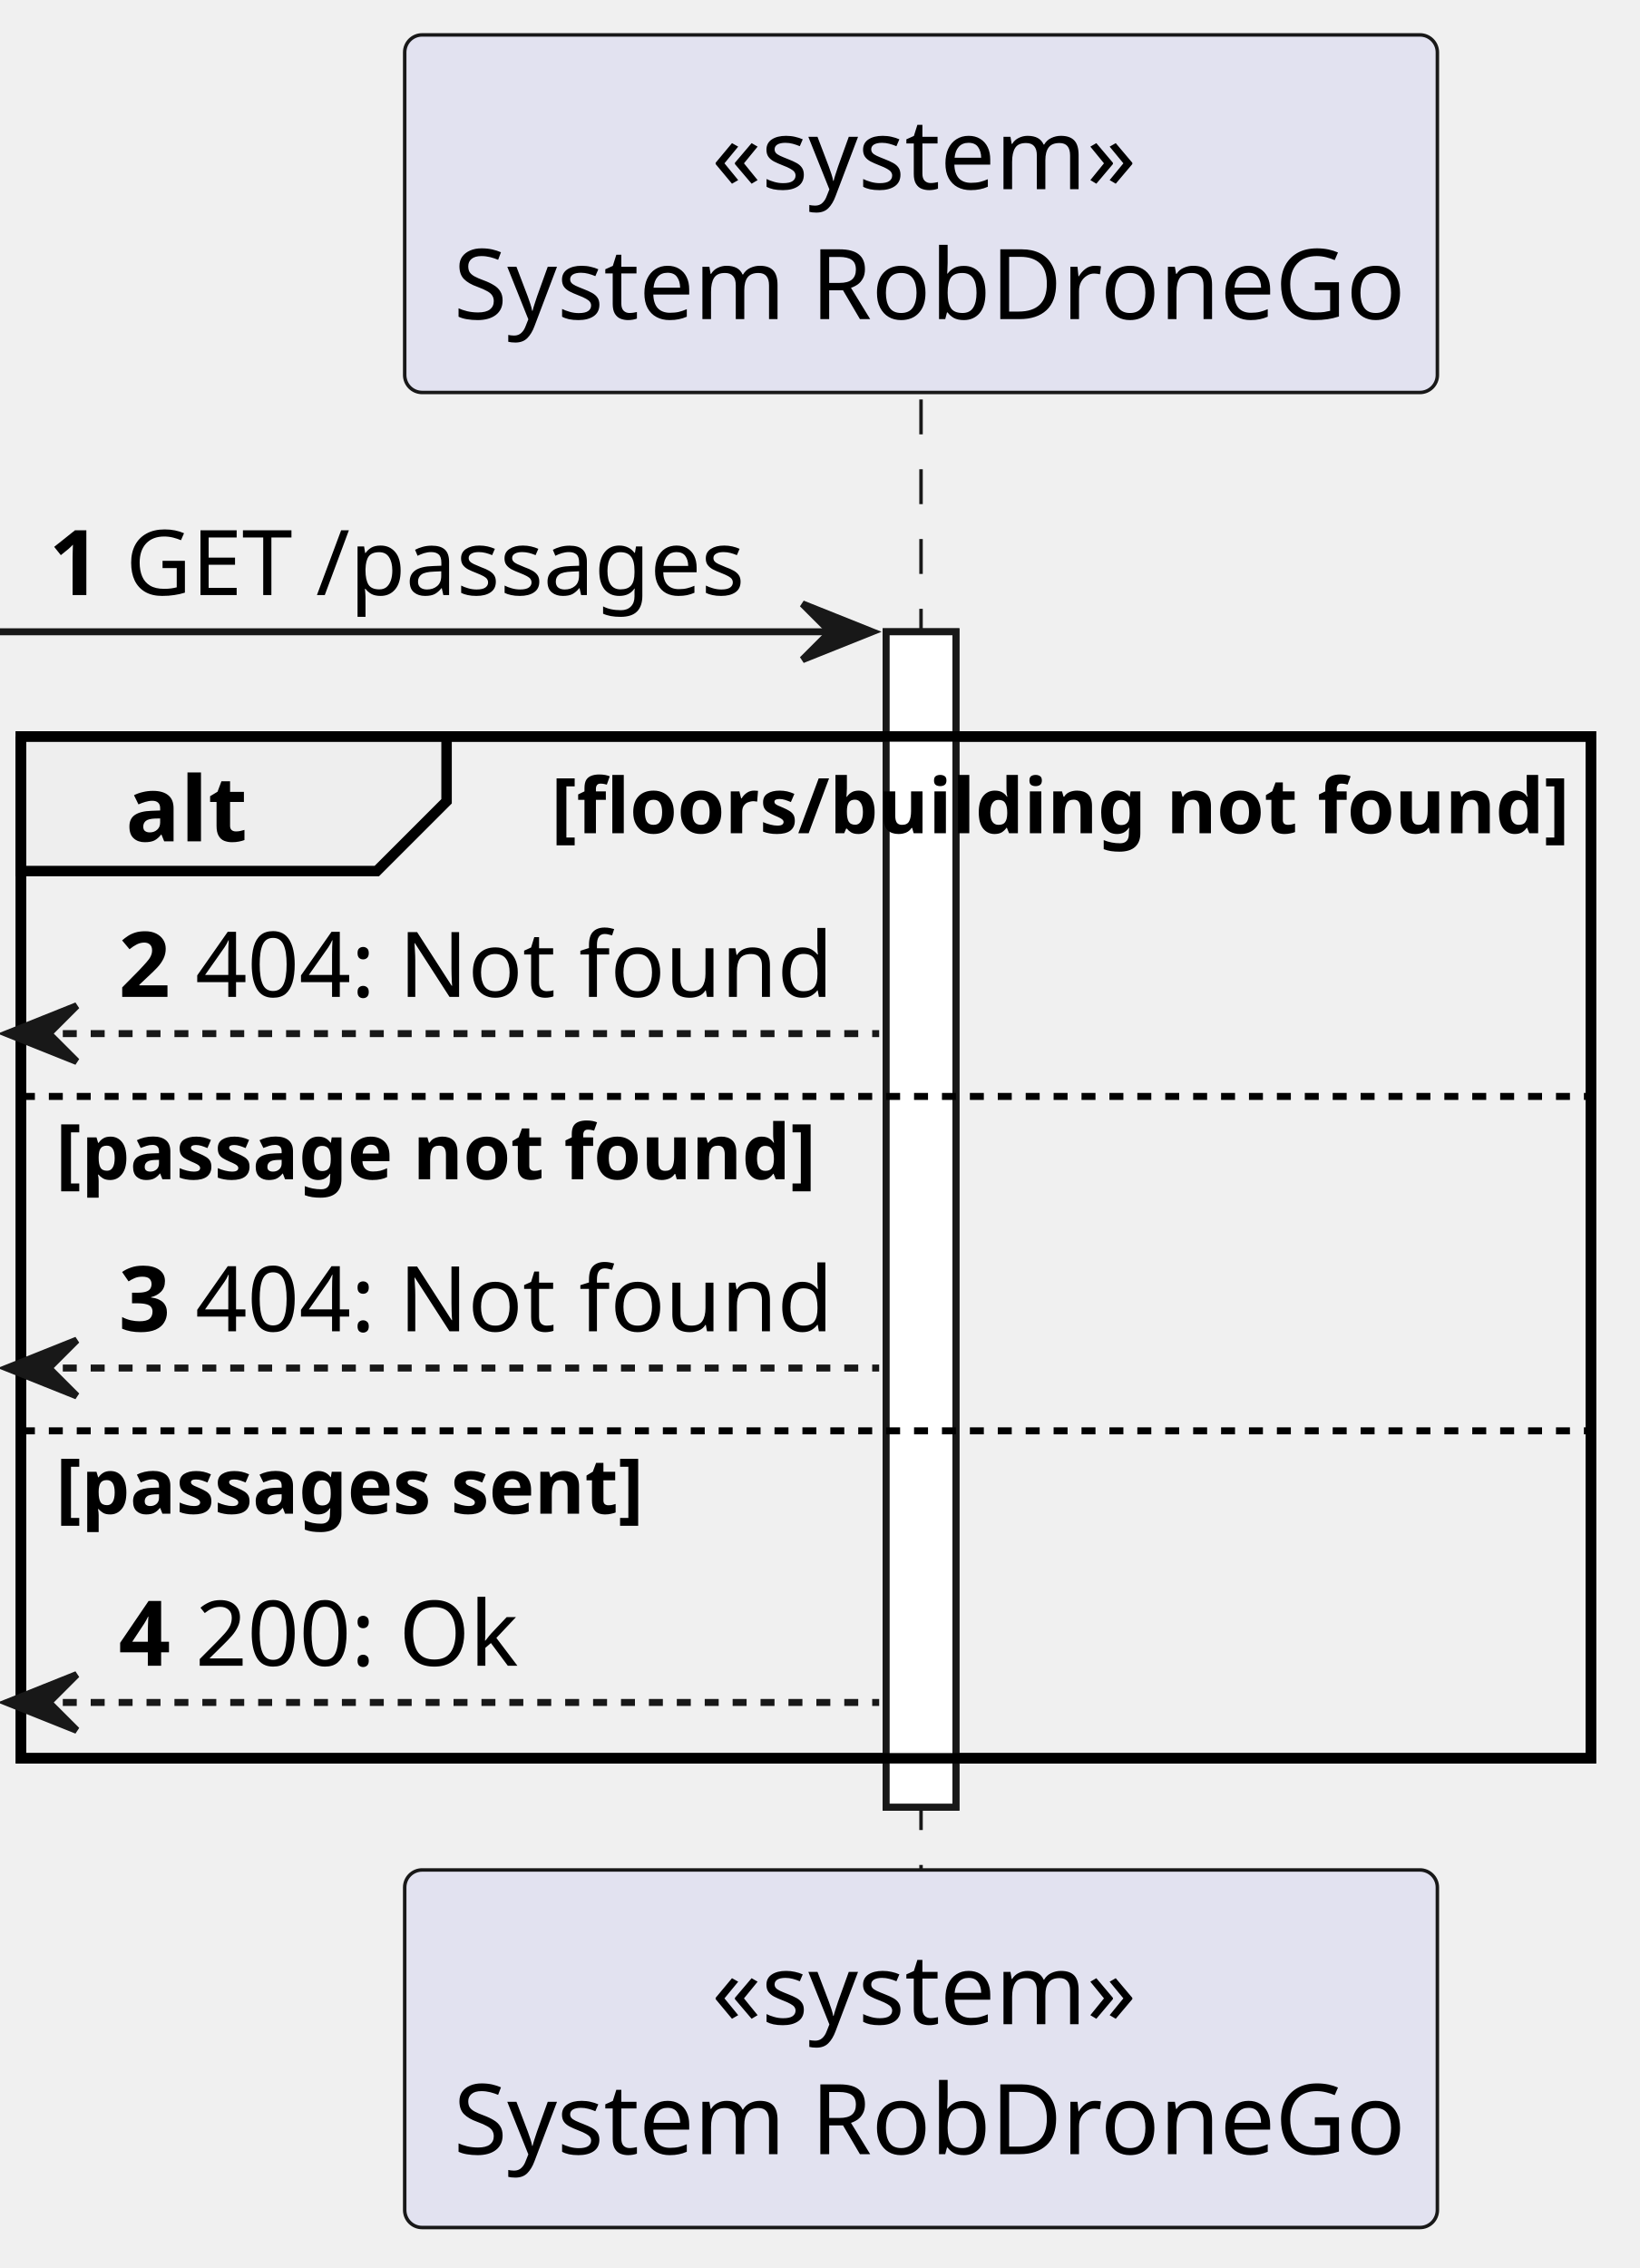
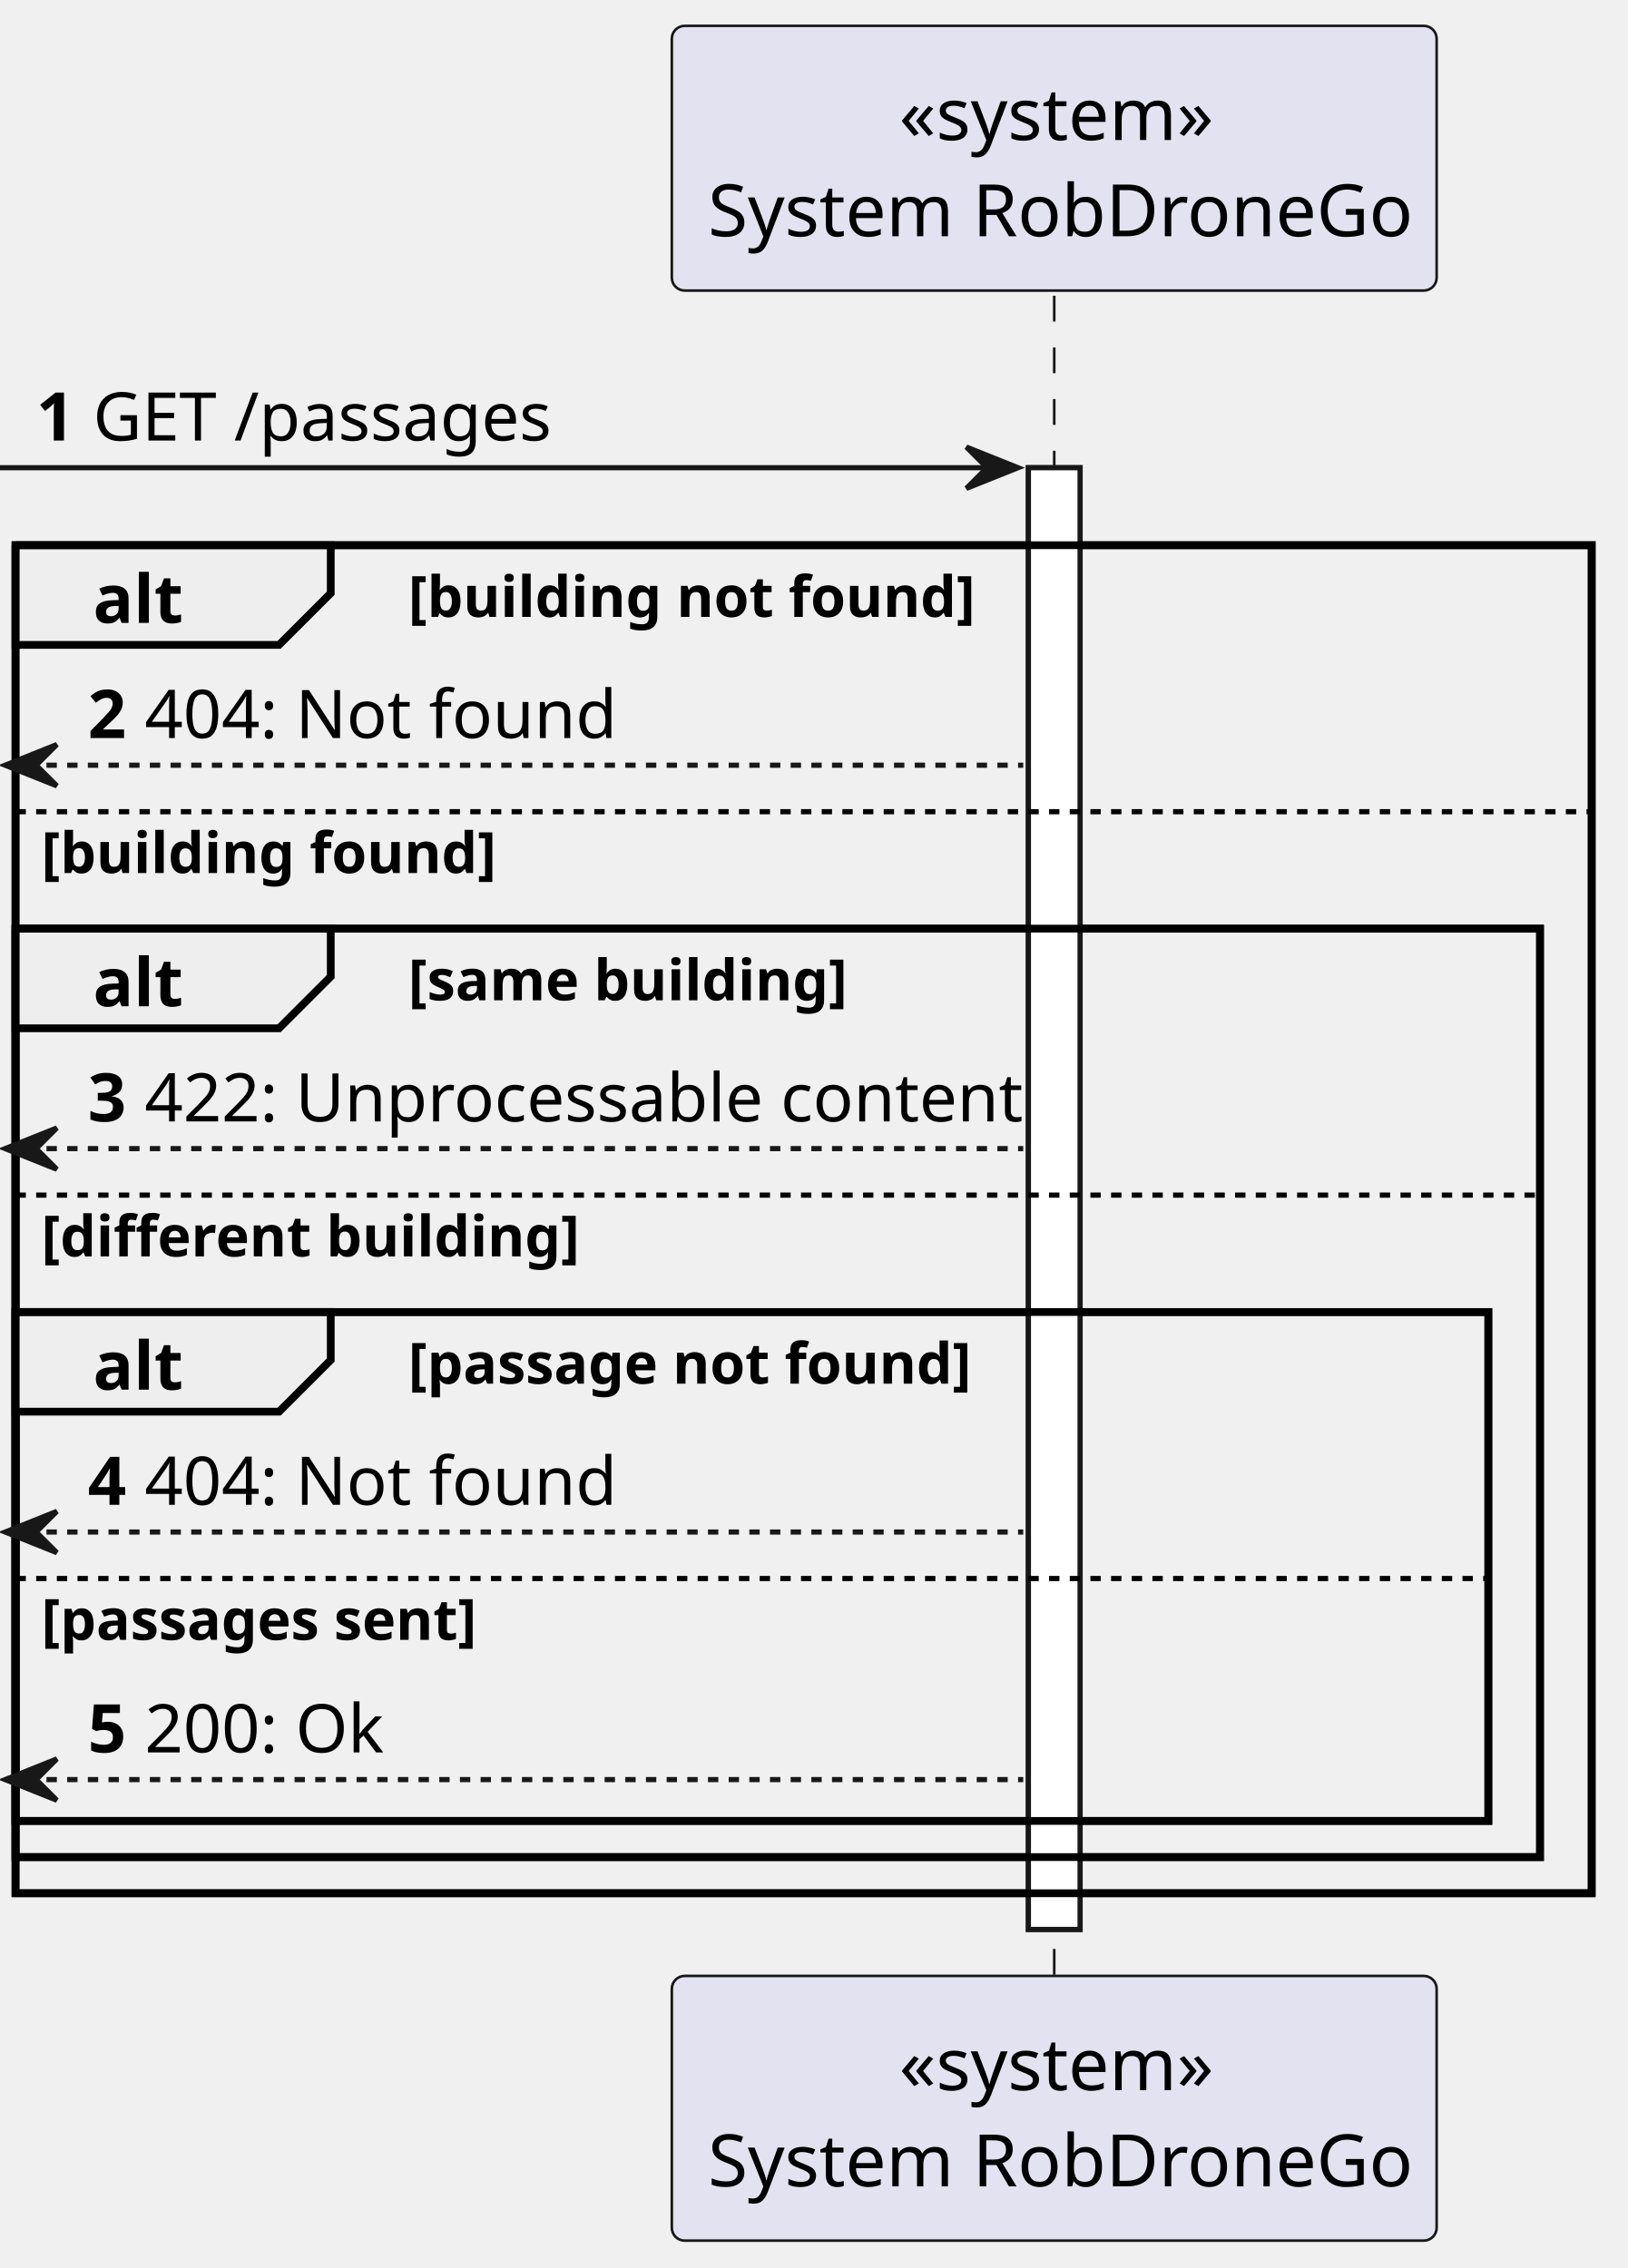
- <svg xmlns="http://www.w3.org/2000/svg" contentStyleType="text/css" height="325px" preserveAspectRatio="none" style="width:235px;height:325px;background:#FFFFFF;" version="1.1" viewBox="0 0 235 325" width="235px" zoomAndPan="magnify">
+ <svg xmlns="http://www.w3.org/2000/svg" contentStyleType="text/css" height="439px" preserveAspectRatio="none" style="width:315px;height:439px;background:#FFFFFF;" version="1.1" viewBox="0 0 315 439" width="315px" zoomAndPan="magnify">
  <defs />
  <g>
-     <rect fill="#FFFFFF" height="168.426" style="stroke:#181818;stroke-width:1.0;" width="10" x="127" y="90.533" />
-     <rect fill="none" height="146.426" style="stroke:#000000;stroke-width:1.5;" width="225" x="3" y="105.533" />
-     <line style="stroke:#181818;stroke-width:0.5;stroke-dasharray:5.0,5.0;" x1="132" x2="132" y1="57.242" y2="268.959" />
-     <rect fill="#E2E2F0" height="51.242" rx="2.5" ry="2.5" style="stroke:#181818;stroke-width:0.5;" width="148" x="58" y="5" />
-     <text fill="#000000" font-family="sans-serif" font-size="14" lengthAdjust="spacing" textLength="60" x="102" y="27.107">«system»</text>
-     <text fill="#000000" font-family="sans-serif" font-size="14" lengthAdjust="spacing" textLength="134" x="65" y="45.728">System RobDroneGo</text>
-     <rect fill="#E2E2F0" height="51.242" rx="2.5" ry="2.5" style="stroke:#181818;stroke-width:0.5;" width="148" x="58" y="267.959" />
-     <text fill="#000000" font-family="sans-serif" font-size="14" lengthAdjust="spacing" textLength="60" x="102" y="290.066">«system»</text>
-     <text fill="#000000" font-family="sans-serif" font-size="14" lengthAdjust="spacing" textLength="134" x="65" y="308.688">System RobDroneGo</text>
-     <rect fill="#FFFFFF" height="168.426" style="stroke:#181818;stroke-width:1.0;" width="10" x="127" y="90.533" />
-     <polygon fill="#181818" points="115,86.533,125,90.533,115,94.533,119,90.533" style="stroke:#181818;stroke-width:1.0;" />
-     <line style="stroke:#181818;stroke-width:1.0;" x1="0" x2="121" y1="90.533" y2="90.533" />
+     <rect fill="#FFFFFF" height="282.93" style="stroke:#181818;stroke-width:1.0;" width="10" x="199" y="90.533" />
+     <rect fill="none" height="260.93" style="stroke:#000000;stroke-width:1.5;" width="305" x="3" y="105.533" />
+     <rect fill="none" height="179.717" style="stroke:#000000;stroke-width:1.5;" width="295" x="3" y="179.746" />
+     <rect fill="none" height="98.504" style="stroke:#000000;stroke-width:1.5;" width="285" x="3" y="253.959" />
+     <line style="stroke:#181818;stroke-width:0.5;stroke-dasharray:5.0,5.0;" x1="204" x2="204" y1="57.242" y2="383.463" />
+     <rect fill="#E2E2F0" height="51.242" rx="2.5" ry="2.5" style="stroke:#181818;stroke-width:0.5;" width="148" x="130" y="5" />
+     <text fill="#000000" font-family="sans-serif" font-size="14" lengthAdjust="spacing" textLength="60" x="174" y="27.107">«system»</text>
+     <text fill="#000000" font-family="sans-serif" font-size="14" lengthAdjust="spacing" textLength="134" x="137" y="45.728">System RobDroneGo</text>
+     <rect fill="#E2E2F0" height="51.242" rx="2.5" ry="2.5" style="stroke:#181818;stroke-width:0.5;" width="148" x="130" y="382.463" />
+     <text fill="#000000" font-family="sans-serif" font-size="14" lengthAdjust="spacing" textLength="60" x="174" y="404.57">«system»</text>
+     <text fill="#000000" font-family="sans-serif" font-size="14" lengthAdjust="spacing" textLength="134" x="137" y="423.191">System RobDroneGo</text>
+     <rect fill="#FFFFFF" height="282.93" style="stroke:#181818;stroke-width:1.0;" width="10" x="199" y="90.533" />
+     <polygon fill="#181818" points="187,86.533,197,90.533,187,94.533,191,90.533" style="stroke:#181818;stroke-width:1.0;" />
+     <line style="stroke:#181818;stroke-width:1.0;" x1="0" x2="193" y1="90.533" y2="90.533" />
    <text fill="#000000" font-family="sans-serif" font-size="13" font-weight="bold" lengthAdjust="spacing" textLength="7" x="7" y="85.27">1</text>
    <text fill="#000000" font-family="sans-serif" font-size="13" lengthAdjust="spacing" textLength="90" x="18" y="85.27">GET /passages</text>
    <path d="M3,105.533 L64,105.533 L64,114.824 L54,124.824 L3,124.824 L3,105.533 " fill="#EEEEEE" style="stroke:#000000;stroke-width:1.5;" />
-     <rect fill="none" height="146.426" style="stroke:#000000;stroke-width:1.5;" width="225" x="3" y="105.533" />
+     <rect fill="none" height="260.93" style="stroke:#000000;stroke-width:1.5;" width="305" x="3" y="105.533" />
    <text fill="#000000" font-family="sans-serif" font-size="13" font-weight="bold" lengthAdjust="spacing" textLength="16" x="18" y="120.561">alt</text>
-     <text fill="#000000" font-family="sans-serif" font-size="11" font-weight="bold" lengthAdjust="spacing" textLength="144" x="79" y="119.403">[floors/building not found]</text>
+     <text fill="#000000" font-family="sans-serif" font-size="11" font-weight="bold" lengthAdjust="spacing" textLength="108" x="79" y="119.403">[building not found]</text>
    <polygon fill="#181818" points="11,144.115,1,148.115,11,152.115,7,148.115" style="stroke:#181818;stroke-width:1.0;" />
-     <line style="stroke:#181818;stroke-width:1.0;stroke-dasharray:2.0,2.0;" x1="5" x2="126" y1="148.115" y2="148.115" />
+     <line style="stroke:#181818;stroke-width:1.0;stroke-dasharray:2.0,2.0;" x1="5" x2="198" y1="148.115" y2="148.115" />
    <text fill="#000000" font-family="sans-serif" font-size="13" font-weight="bold" lengthAdjust="spacing" textLength="7" x="17" y="142.852">2</text>
    <text fill="#000000" font-family="sans-serif" font-size="13" lengthAdjust="spacing" textLength="84" x="28" y="142.852">404: Not found</text>
-     <line style="stroke:#000000;stroke-width:1.0;stroke-dasharray:2.0,2.0;" x1="3" x2="228" y1="157.115" y2="157.115" />
-     <text fill="#000000" font-family="sans-serif" font-size="11" font-weight="bold" lengthAdjust="spacing" textLength="111" x="8" y="168.985">[passage not found]</text>
-     <polygon fill="#181818" points="11,192.037,1,196.037,11,200.037,7,196.037" style="stroke:#181818;stroke-width:1.0;" />
-     <line style="stroke:#181818;stroke-width:1.0;stroke-dasharray:2.0,2.0;" x1="5" x2="126" y1="196.037" y2="196.037" />
-     <text fill="#000000" font-family="sans-serif" font-size="13" font-weight="bold" lengthAdjust="spacing" textLength="7" x="17" y="190.774">3</text>
-     <text fill="#000000" font-family="sans-serif" font-size="13" lengthAdjust="spacing" textLength="84" x="28" y="190.774">404: Not found</text>
-     <line style="stroke:#000000;stroke-width:1.0;stroke-dasharray:2.0,2.0;" x1="3" x2="228" y1="205.037" y2="205.037" />
-     <text fill="#000000" font-family="sans-serif" font-size="11" font-weight="bold" lengthAdjust="spacing" textLength="90" x="8" y="216.907">[passages sent]</text>
-     <polygon fill="#181818" points="11,239.959,1,243.959,11,247.959,7,243.959" style="stroke:#181818;stroke-width:1.0;" />
-     <line style="stroke:#181818;stroke-width:1.0;stroke-dasharray:2.0,2.0;" x1="5" x2="126" y1="243.959" y2="243.959" />
-     <text fill="#000000" font-family="sans-serif" font-size="13" font-weight="bold" lengthAdjust="spacing" textLength="7" x="17" y="238.696">4</text>
-     <text fill="#000000" font-family="sans-serif" font-size="13" lengthAdjust="spacing" textLength="46" x="28" y="238.696">200: Ok</text>
+     <line style="stroke:#000000;stroke-width:1.0;stroke-dasharray:2.0,2.0;" x1="3" x2="308" y1="157.115" y2="157.115" />
+     <text fill="#000000" font-family="sans-serif" font-size="11" font-weight="bold" lengthAdjust="spacing" textLength="87" x="8" y="168.985">[building found]</text>
+     <path d="M3,179.746 L64,179.746 L64,189.037 L54,199.037 L3,199.037 L3,179.746 " fill="#EEEEEE" style="stroke:#000000;stroke-width:1.5;" />
+     <rect fill="none" height="179.717" style="stroke:#000000;stroke-width:1.5;" width="295" x="3" y="179.746" />
+     <text fill="#000000" font-family="sans-serif" font-size="13" font-weight="bold" lengthAdjust="spacing" textLength="16" x="18" y="194.774">alt</text>
+     <text fill="#000000" font-family="sans-serif" font-size="11" font-weight="bold" lengthAdjust="spacing" textLength="86" x="79" y="193.616">[same building]</text>
+     <polygon fill="#181818" points="11,218.328,1,222.328,11,226.328,7,222.328" style="stroke:#181818;stroke-width:1.0;" />
+     <line style="stroke:#181818;stroke-width:1.0;stroke-dasharray:2.0,2.0;" x1="5" x2="198" y1="222.328" y2="222.328" />
+     <text fill="#000000" font-family="sans-serif" font-size="13" font-weight="bold" lengthAdjust="spacing" textLength="7" x="17" y="217.065">3</text>
+     <text fill="#000000" font-family="sans-serif" font-size="13" lengthAdjust="spacing" textLength="162" x="28" y="217.065">422: Unprocessable content</text>
+     <line style="stroke:#000000;stroke-width:1.0;stroke-dasharray:2.0,2.0;" x1="3" x2="298" y1="231.328" y2="231.328" />
+     <text fill="#000000" font-family="sans-serif" font-size="11" font-weight="bold" lengthAdjust="spacing" textLength="103" x="8" y="243.198">[different building]</text>
+     <path d="M3,253.959 L64,253.959 L64,263.25 L54,273.25 L3,273.25 L3,253.959 " fill="#EEEEEE" style="stroke:#000000;stroke-width:1.5;" />
+     <rect fill="none" height="98.504" style="stroke:#000000;stroke-width:1.5;" width="285" x="3" y="253.959" />
+     <text fill="#000000" font-family="sans-serif" font-size="13" font-weight="bold" lengthAdjust="spacing" textLength="16" x="18" y="268.987">alt</text>
+     <text fill="#000000" font-family="sans-serif" font-size="11" font-weight="bold" lengthAdjust="spacing" textLength="111" x="79" y="267.829">[passage not found]</text>
+     <polygon fill="#181818" points="11,292.541,1,296.541,11,300.541,7,296.541" style="stroke:#181818;stroke-width:1.0;" />
+     <line style="stroke:#181818;stroke-width:1.0;stroke-dasharray:2.0,2.0;" x1="5" x2="198" y1="296.541" y2="296.541" />
+     <text fill="#000000" font-family="sans-serif" font-size="13" font-weight="bold" lengthAdjust="spacing" textLength="7" x="17" y="291.278">4</text>
+     <text fill="#000000" font-family="sans-serif" font-size="13" lengthAdjust="spacing" textLength="84" x="28" y="291.278">404: Not found</text>
+     <line style="stroke:#000000;stroke-width:1.0;stroke-dasharray:2.0,2.0;" x1="3" x2="288" y1="305.541" y2="305.541" />
+     <text fill="#000000" font-family="sans-serif" font-size="11" font-weight="bold" lengthAdjust="spacing" textLength="90" x="8" y="317.411">[passages sent]</text>
+     <polygon fill="#181818" points="11,340.463,1,344.463,11,348.463,7,344.463" style="stroke:#181818;stroke-width:1.0;" />
+     <line style="stroke:#181818;stroke-width:1.0;stroke-dasharray:2.0,2.0;" x1="5" x2="198" y1="344.463" y2="344.463" />
+     <text fill="#000000" font-family="sans-serif" font-size="13" font-weight="bold" lengthAdjust="spacing" textLength="7" x="17" y="339.2">5</text>
+     <text fill="#000000" font-family="sans-serif" font-size="13" lengthAdjust="spacing" textLength="46" x="28" y="339.2">200: Ok</text>
  </g>
</svg>
